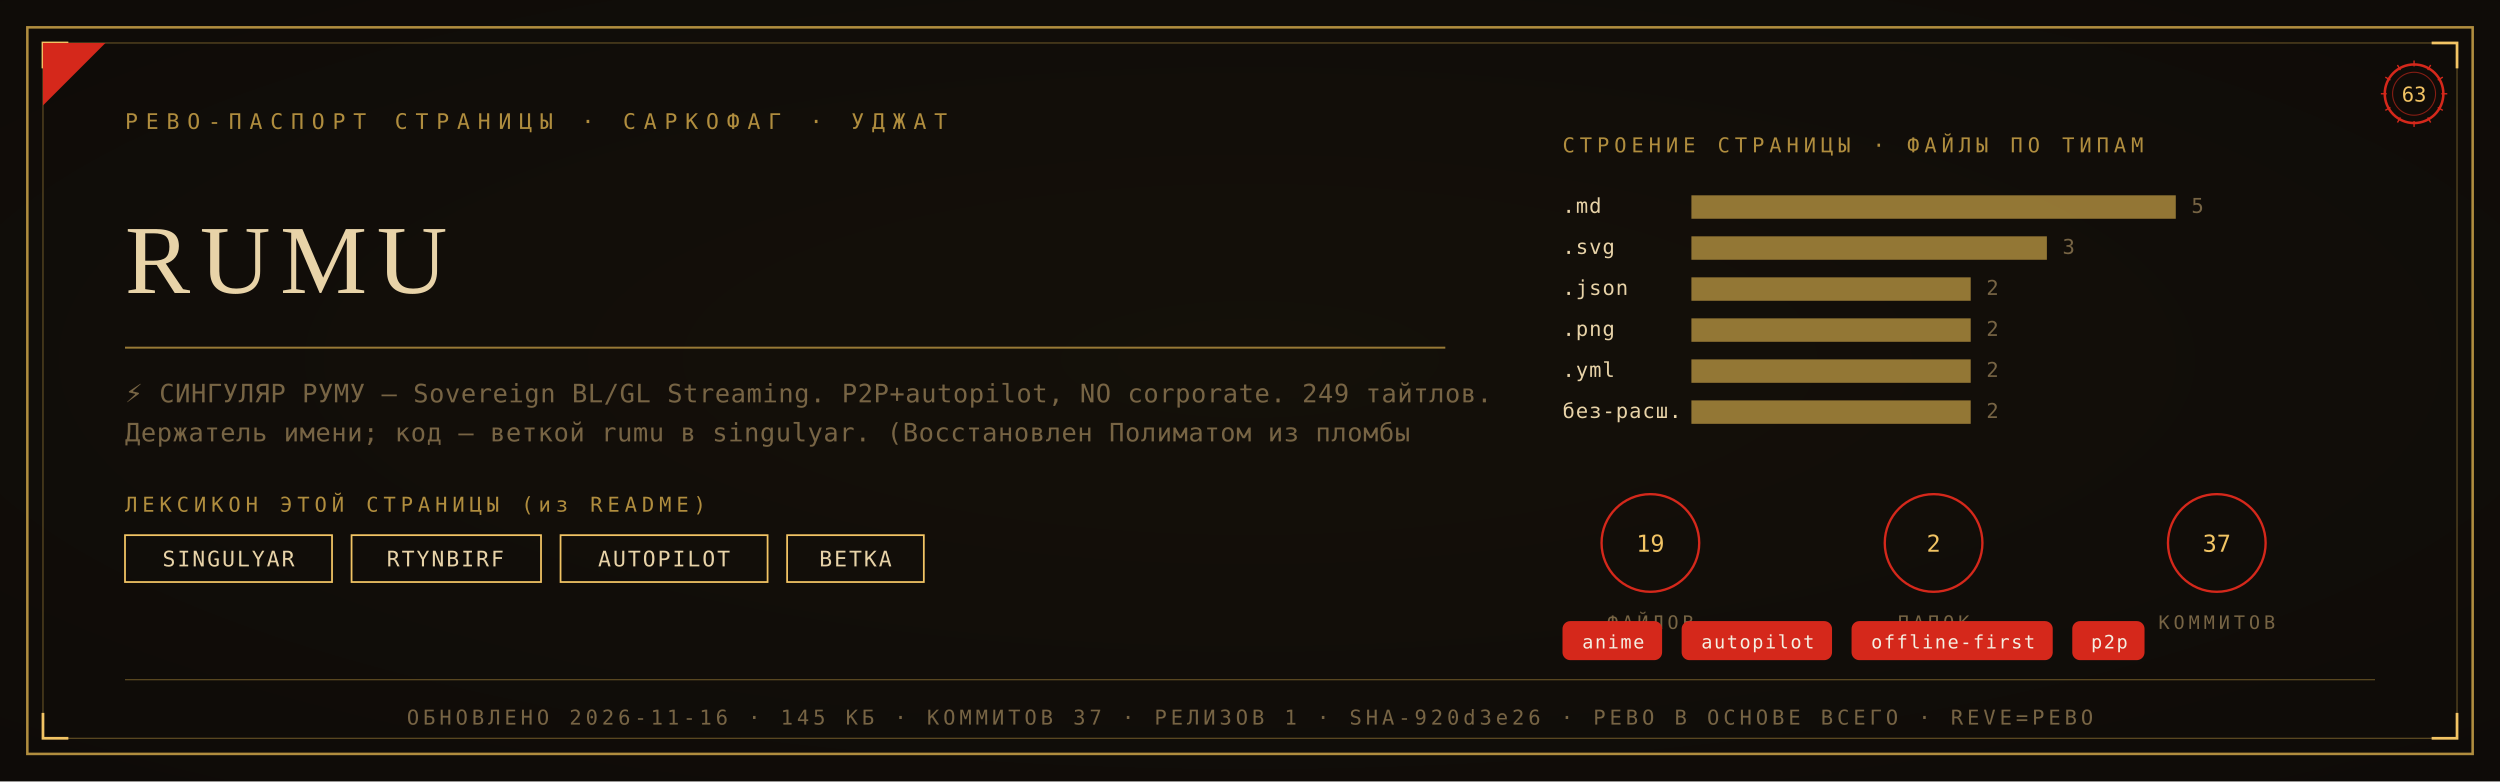
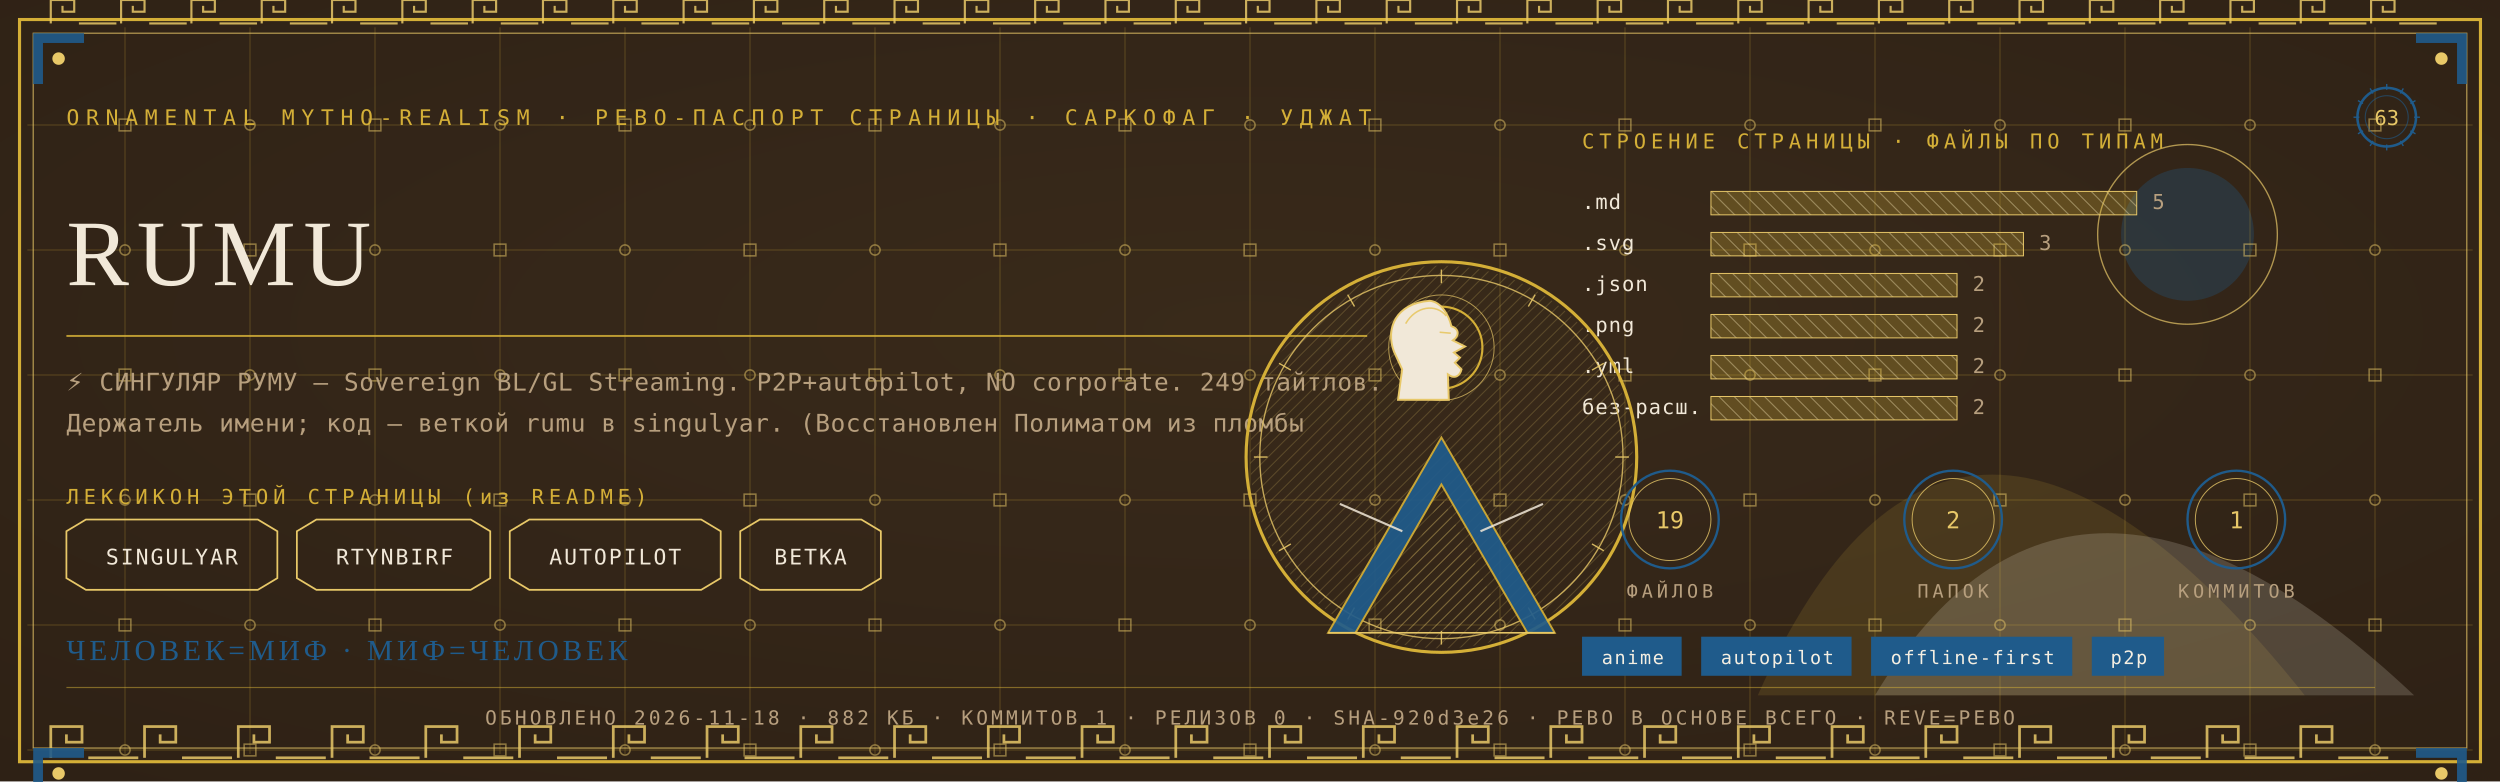
<svg xmlns="http://www.w3.org/2000/svg" viewBox="0 0 1280 400" width="1280" height="400">
  <defs>
-     <radialGradient id="rp63" cx="0.5" cy="0.46" r="1.05">
-       <stop offset="0" stop-color="#151009" />
-       <stop offset="1" stop-color="#0B0908" />
+     <radialGradient id="rp63" cx="0.5" cy="0.42" r="1.1">
+       <stop offset="0" stop-color="#3A2A1B" />
+       <stop offset="1" stop-color="#2A1D12" />
    </radialGradient>
+     <pattern id="hatchm" width="4.2" height="4.2" patternUnits="userSpaceOnUse" patternTransform="rotate(45)">
+       <rect width="4.2" height="4.2" fill="none" />
+       <line x1="0" y1="0" x2="0" y2="4.2" stroke="#E8C868" stroke-width="0.5" />
+     </pattern>
+     <pattern id="hatchv" width="5.5" height="5.5" patternUnits="userSpaceOnUse" patternTransform="rotate(-45)">
+       <rect width="5.5" height="5.5" fill="none" />
+       <line x1="0" y1="0" x2="0" y2="5.5" stroke="#F1E8D8" stroke-width="0.5" />
+     </pattern>
  </defs>
-   <rect width="1280" height="400" fill="#0B0908" />
-   <rect width="1280" height="400" fill="url(#rp63)" opacity="0.92" />
-   <rect x="14" y="14" width="1252" height="372" fill="none" stroke="#B08D3E" stroke-width="1.3" />
-   <rect x="22" y="22" width="1236" height="356" fill="none" stroke="#B08D3E" stroke-width="0.55" opacity="0.55" />
-   <path d="M 22 35 L 22 22 L 35 22" fill="none" stroke="#F2C464" stroke-width="1.4" />
-   <path d="M 1258 35 L 1258 22 L 1245 22" fill="none" stroke="#F2C464" stroke-width="1.4" />
-   <path d="M 22 365 L 22 378 L 35 378" fill="none" stroke="#F2C464" stroke-width="1.4" />
-   <path d="M 1258 365 L 1258 378 L 1245 378" fill="none" stroke="#F2C464" stroke-width="1.4" />
-   <path d="M 22 54 L 22 22 L 54 22 Z" fill="#D5281B" />
-   <text x="64" y="66" font-family="'Cascadia Mono', ui-monospace, Consolas, monospace" font-size="11" fill="#B08D3E" letter-spacing="4">РЕВО-ПАСПОРТ СТРАНИЦЫ · САРКОФАГ · УДЖАТ</text>
-   <g transform="translate(1236,48)">
-     <circle r="15" fill="none" stroke="#D5281B" stroke-width="1.3" />
-     <circle r="11" fill="none" stroke="#D5281B" stroke-width="0.55" opacity="0.6" />
-     <text y="4" text-anchor="middle" font-family="'Cascadia Mono', ui-monospace, Consolas, monospace" font-size="10.5" fill="#F2C464">63</text>
-     <g stroke="#D5281B" stroke-width="0.7">
+   <rect width="1280" height="400" fill="#2A1D12" />
+   <rect width="1280" height="400" fill="url(#rp63)" opacity="0.94" />
+   <path d="M 900 356 Q 1000 130 1180 356 Z" fill="#D4AF37" opacity="0.14" />
+   <path d="M 960 356 Q 1060 190 1236 356 Z" fill="#F1E8D8" opacity="0.18" />
+   <circle cx="1120" cy="120" r="34" fill="#1F5B8B" opacity="0.30" />
+   <circle cx="1120" cy="120" r="46" fill="none" stroke="#E8C868" stroke-width="0.7" opacity="0.7" />
+   <g stroke="#D4AF37" stroke-width="0.45" opacity="0.30">
+     <line x1="64" y1="14" x2="64" y2="386" />
+     <line x1="128" y1="14" x2="128" y2="386" />
+     <line x1="192" y1="14" x2="192" y2="386" />
+     <line x1="256" y1="14" x2="256" y2="386" />
+     <line x1="320" y1="14" x2="320" y2="386" />
+     <line x1="384" y1="14" x2="384" y2="386" />
+     <line x1="448" y1="14" x2="448" y2="386" />
+     <line x1="512" y1="14" x2="512" y2="386" />
+     <line x1="576" y1="14" x2="576" y2="386" />
+     <line x1="640" y1="14" x2="640" y2="386" />
+     <line x1="704" y1="14" x2="704" y2="386" />
+     <line x1="768" y1="14" x2="768" y2="386" />
+     <line x1="832" y1="14" x2="832" y2="386" />
+     <line x1="896" y1="14" x2="896" y2="386" />
+     <line x1="960" y1="14" x2="960" y2="386" />
+     <line x1="1024" y1="14" x2="1024" y2="386" />
+     <line x1="1088" y1="14" x2="1088" y2="386" />
+     <line x1="1152" y1="14" x2="1152" y2="386" />
+     <line x1="1216" y1="14" x2="1216" y2="386" />
+     <line x1="14" y1="64" x2="1266" y2="64" />
+     <line x1="14" y1="128" x2="1266" y2="128" />
+     <line x1="14" y1="192" x2="1266" y2="192" />
+     <line x1="14" y1="256" x2="1266" y2="256" />
+     <line x1="14" y1="320" x2="1266" y2="320" />
+     <line x1="14" y1="384" x2="1266" y2="384" />
+   </g>
+   <g fill="none" stroke="#E8C868" stroke-width="0.8" opacity="0.5">
+     <rect x="61" y="61" width="6" height="6" />
+     <circle cx="64" cy="128" r="2.6" />
+     <rect x="61" y="189" width="6" height="6" />
+     <circle cx="64" cy="256" r="2.6" />
+     <rect x="61" y="317" width="6" height="6" />
+     <circle cx="64" cy="384" r="2.6" />
+     <circle cx="128" cy="64" r="2.6" />
+     <rect x="125" y="125" width="6" height="6" />
+     <circle cx="128" cy="192" r="2.6" />
+     <rect x="125" y="253" width="6" height="6" />
+     <circle cx="128" cy="320" r="2.6" />
+     <rect x="125" y="381" width="6" height="6" />
+     <rect x="189" y="61" width="6" height="6" />
+     <circle cx="192" cy="128" r="2.6" />
+     <rect x="189" y="189" width="6" height="6" />
+     <circle cx="192" cy="256" r="2.6" />
+     <rect x="189" y="317" width="6" height="6" />
+     <circle cx="192" cy="384" r="2.6" />
+     <circle cx="256" cy="64" r="2.6" />
+     <rect x="253" y="125" width="6" height="6" />
+     <circle cx="256" cy="192" r="2.6" />
+     <rect x="253" y="253" width="6" height="6" />
+     <circle cx="256" cy="320" r="2.6" />
+     <rect x="253" y="381" width="6" height="6" />
+     <rect x="317" y="61" width="6" height="6" />
+     <circle cx="320" cy="128" r="2.6" />
+     <rect x="317" y="189" width="6" height="6" />
+     <circle cx="320" cy="256" r="2.6" />
+     <rect x="317" y="317" width="6" height="6" />
+     <circle cx="320" cy="384" r="2.6" />
+     <circle cx="384" cy="64" r="2.6" />
+     <rect x="381" y="125" width="6" height="6" />
+     <circle cx="384" cy="192" r="2.6" />
+     <rect x="381" y="253" width="6" height="6" />
+     <circle cx="384" cy="320" r="2.6" />
+     <rect x="381" y="381" width="6" height="6" />
+     <rect x="445" y="61" width="6" height="6" />
+     <circle cx="448" cy="128" r="2.6" />
+     <rect x="445" y="189" width="6" height="6" />
+     <circle cx="448" cy="256" r="2.6" />
+     <rect x="445" y="317" width="6" height="6" />
+     <circle cx="448" cy="384" r="2.6" />
+     <circle cx="512" cy="64" r="2.6" />
+     <rect x="509" y="125" width="6" height="6" />
+     <circle cx="512" cy="192" r="2.6" />
+     <rect x="509" y="253" width="6" height="6" />
+     <circle cx="512" cy="320" r="2.6" />
+     <rect x="509" y="381" width="6" height="6" />
+     <rect x="573" y="61" width="6" height="6" />
+     <circle cx="576" cy="128" r="2.6" />
+     <rect x="573" y="189" width="6" height="6" />
+     <circle cx="576" cy="256" r="2.6" />
+     <rect x="573" y="317" width="6" height="6" />
+     <circle cx="576" cy="384" r="2.6" />
+     <circle cx="640" cy="64" r="2.6" />
+     <rect x="637" y="125" width="6" height="6" />
+     <circle cx="640" cy="192" r="2.6" />
+     <rect x="637" y="253" width="6" height="6" />
+     <circle cx="640" cy="320" r="2.6" />
+     <rect x="637" y="381" width="6" height="6" />
+     <rect x="701" y="61" width="6" height="6" />
+     <circle cx="704" cy="128" r="2.6" />
+     <rect x="701" y="189" width="6" height="6" />
+     <circle cx="704" cy="256" r="2.6" />
+     <rect x="701" y="317" width="6" height="6" />
+     <circle cx="704" cy="384" r="2.6" />
+     <circle cx="768" cy="64" r="2.6" />
+     <rect x="765" y="125" width="6" height="6" />
+     <circle cx="768" cy="192" r="2.6" />
+     <rect x="765" y="253" width="6" height="6" />
+     <circle cx="768" cy="320" r="2.6" />
+     <rect x="765" y="381" width="6" height="6" />
+     <rect x="829" y="61" width="6" height="6" />
+     <circle cx="832" cy="128" r="2.6" />
+     <rect x="829" y="189" width="6" height="6" />
+     <circle cx="832" cy="256" r="2.6" />
+     <rect x="829" y="317" width="6" height="6" />
+     <circle cx="832" cy="384" r="2.6" />
+     <circle cx="896" cy="64" r="2.6" />
+     <rect x="893" y="125" width="6" height="6" />
+     <circle cx="896" cy="192" r="2.6" />
+     <rect x="893" y="253" width="6" height="6" />
+     <circle cx="896" cy="320" r="2.6" />
+     <rect x="893" y="381" width="6" height="6" />
+     <rect x="957" y="61" width="6" height="6" />
+     <circle cx="960" cy="128" r="2.6" />
+     <rect x="957" y="189" width="6" height="6" />
+     <circle cx="960" cy="256" r="2.6" />
+     <rect x="957" y="317" width="6" height="6" />
+     <circle cx="960" cy="384" r="2.6" />
+     <circle cx="1024" cy="64" r="2.6" />
+     <rect x="1021" y="125" width="6" height="6" />
+     <circle cx="1024" cy="192" r="2.6" />
+     <rect x="1021" y="253" width="6" height="6" />
+     <circle cx="1024" cy="320" r="2.6" />
+     <rect x="1021" y="381" width="6" height="6" />
+     <rect x="1085" y="61" width="6" height="6" />
+     <circle cx="1088" cy="128" r="2.6" />
+     <rect x="1085" y="189" width="6" height="6" />
+     <circle cx="1088" cy="256" r="2.6" />
+     <rect x="1085" y="317" width="6" height="6" />
+     <circle cx="1088" cy="384" r="2.6" />
+     <circle cx="1152" cy="64" r="2.6" />
+     <rect x="1149" y="125" width="6" height="6" />
+     <circle cx="1152" cy="192" r="2.6" />
+     <rect x="1149" y="253" width="6" height="6" />
+     <circle cx="1152" cy="320" r="2.6" />
+     <rect x="1149" y="381" width="6" height="6" />
+     <rect x="1213" y="61" width="6" height="6" />
+     <circle cx="1216" cy="128" r="2.6" />
+     <rect x="1213" y="189" width="6" height="6" />
+     <circle cx="1216" cy="256" r="2.6" />
+     <rect x="1213" y="317" width="6" height="6" />
+     <circle cx="1216" cy="384" r="2.6" />
+   </g>
+   <rect x="10" y="10" width="1260" height="380" fill="none" stroke="#D4AF37" stroke-width="1.6" />
+   <rect x="17" y="17" width="1246" height="366" fill="none" stroke="#E8C868" stroke-width="0.6" opacity="0.75" />
+   <g fill="none" stroke="#E8C868" stroke-width="1.4" opacity="0.85">
+     <path d="M 26 388 L 26 372 L 42 372 L 42 380.0 L 34.0 380.0 L 34.0 376.0" />
+     <line x1="45.2" y1="388" x2="70.8" y2="388" />
+     <path d="M 74 388 L 74 372 L 90 372 L 90 380.0 L 82.0 380.0 L 82.0 376.0" />
+     <line x1="93.2" y1="388" x2="118.8" y2="388" />
+     <path d="M 122 388 L 122 372 L 138 372 L 138 380.0 L 130.0 380.0 L 130.0 376.0" />
+     <line x1="141.2" y1="388" x2="166.8" y2="388" />
+     <path d="M 170 388 L 170 372 L 186 372 L 186 380.0 L 178.0 380.0 L 178.0 376.0" />
+     <line x1="189.2" y1="388" x2="214.8" y2="388" />
+     <path d="M 218 388 L 218 372 L 234 372 L 234 380.0 L 226.0 380.0 L 226.0 376.0" />
+     <line x1="237.2" y1="388" x2="262.8" y2="388" />
+     <path d="M 266 388 L 266 372 L 282 372 L 282 380.0 L 274.0 380.0 L 274.0 376.0" />
+     <line x1="285.2" y1="388" x2="310.8" y2="388" />
+     <path d="M 314 388 L 314 372 L 330 372 L 330 380.0 L 322.0 380.0 L 322.0 376.0" />
+     <line x1="333.2" y1="388" x2="358.8" y2="388" />
+     <path d="M 362 388 L 362 372 L 378 372 L 378 380.0 L 370.0 380.0 L 370.0 376.0" />
+     <line x1="381.2" y1="388" x2="406.8" y2="388" />
+     <path d="M 410 388 L 410 372 L 426 372 L 426 380.0 L 418.0 380.0 L 418.0 376.0" />
+     <line x1="429.2" y1="388" x2="454.8" y2="388" />
+     <path d="M 458 388 L 458 372 L 474 372 L 474 380.0 L 466.0 380.0 L 466.0 376.0" />
+     <line x1="477.2" y1="388" x2="502.8" y2="388" />
+     <path d="M 506 388 L 506 372 L 522 372 L 522 380.0 L 514.0 380.0 L 514.0 376.0" />
+     <line x1="525.2" y1="388" x2="550.8" y2="388" />
+     <path d="M 554 388 L 554 372 L 570 372 L 570 380.0 L 562.0 380.0 L 562.0 376.0" />
+     <line x1="573.2" y1="388" x2="598.8" y2="388" />
+     <path d="M 602 388 L 602 372 L 618 372 L 618 380.0 L 610.0 380.0 L 610.0 376.0" />
+     <line x1="621.2" y1="388" x2="646.8" y2="388" />
+     <path d="M 650 388 L 650 372 L 666 372 L 666 380.0 L 658.0 380.0 L 658.0 376.0" />
+     <line x1="669.2" y1="388" x2="694.8" y2="388" />
+     <path d="M 698 388 L 698 372 L 714 372 L 714 380.0 L 706.0 380.0 L 706.0 376.0" />
+     <line x1="717.2" y1="388" x2="742.8" y2="388" />
+     <path d="M 746 388 L 746 372 L 762 372 L 762 380.0 L 754.0 380.0 L 754.0 376.0" />
+     <line x1="765.2" y1="388" x2="790.8" y2="388" />
+     <path d="M 794 388 L 794 372 L 810 372 L 810 380.0 L 802.0 380.0 L 802.0 376.0" />
+     <line x1="813.2" y1="388" x2="838.8" y2="388" />
+     <path d="M 842 388 L 842 372 L 858 372 L 858 380.0 L 850.0 380.0 L 850.0 376.0" />
+     <line x1="861.2" y1="388" x2="886.8" y2="388" />
+     <path d="M 890 388 L 890 372 L 906 372 L 906 380.0 L 898.0 380.0 L 898.0 376.0" />
+     <line x1="909.2" y1="388" x2="934.8" y2="388" />
+     <path d="M 938 388 L 938 372 L 954 372 L 954 380.0 L 946.0 380.0 L 946.0 376.0" />
+     <line x1="957.2" y1="388" x2="982.8" y2="388" />
+     <path d="M 986 388 L 986 372 L 1002 372 L 1002 380.0 L 994.0 380.0 L 994.0 376.0" />
+     <line x1="1005.2" y1="388" x2="1030.8" y2="388" />
+     <path d="M 1034 388 L 1034 372 L 1050 372 L 1050 380.0 L 1042.0 380.0 L 1042.0 376.0" />
+     <line x1="1053.2" y1="388" x2="1078.8" y2="388" />
+     <path d="M 1082 388 L 1082 372 L 1098 372 L 1098 380.0 L 1090.0 380.0 L 1090.0 376.0" />
+     <line x1="1101.2" y1="388" x2="1126.8" y2="388" />
+     <path d="M 1130 388 L 1130 372 L 1146 372 L 1146 380.0 L 1138.0 380.0 L 1138.0 376.0" />
+     <line x1="1149.2" y1="388" x2="1174.8" y2="388" />
+     <path d="M 1178 388 L 1178 372 L 1194 372 L 1194 380.0 L 1186.0 380.0 L 1186.0 376.0" />
+     <line x1="1197.2" y1="388" x2="1222.8" y2="388" />
+   </g>
+   <g fill="none" stroke="#E8C868" stroke-width="1.1" opacity="0.85">
+     <path d="M 26 12 L 26 0 L 38 0 L 38 6.0 L 32.0 6.0 L 32.0 3.0" />
+     <line x1="40.4" y1="12" x2="59.6" y2="12" />
+     <path d="M 62 12 L 62 0 L 74 0 L 74 6.0 L 68.0 6.0 L 68.0 3.0" />
+     <line x1="76.4" y1="12" x2="95.6" y2="12" />
+     <path d="M 98 12 L 98 0 L 110 0 L 110 6.0 L 104.0 6.0 L 104.0 3.0" />
+     <line x1="112.4" y1="12" x2="131.6" y2="12" />
+     <path d="M 134 12 L 134 0 L 146 0 L 146 6.0 L 140.0 6.0 L 140.0 3.0" />
+     <line x1="148.4" y1="12" x2="167.6" y2="12" />
+     <path d="M 170 12 L 170 0 L 182 0 L 182 6.0 L 176.0 6.0 L 176.0 3.0" />
+     <line x1="184.4" y1="12" x2="203.6" y2="12" />
+     <path d="M 206 12 L 206 0 L 218 0 L 218 6.0 L 212.0 6.0 L 212.0 3.0" />
+     <line x1="220.4" y1="12" x2="239.6" y2="12" />
+     <path d="M 242 12 L 242 0 L 254 0 L 254 6.0 L 248.0 6.0 L 248.0 3.0" />
+     <line x1="256.4" y1="12" x2="275.6" y2="12" />
+     <path d="M 278 12 L 278 0 L 290 0 L 290 6.0 L 284.0 6.0 L 284.0 3.0" />
+     <line x1="292.4" y1="12" x2="311.6" y2="12" />
+     <path d="M 314 12 L 314 0 L 326 0 L 326 6.0 L 320.0 6.0 L 320.0 3.0" />
+     <line x1="328.4" y1="12" x2="347.6" y2="12" />
+     <path d="M 350 12 L 350 0 L 362 0 L 362 6.0 L 356.0 6.0 L 356.0 3.0" />
+     <line x1="364.4" y1="12" x2="383.6" y2="12" />
+     <path d="M 386 12 L 386 0 L 398 0 L 398 6.0 L 392.0 6.0 L 392.0 3.0" />
+     <line x1="400.4" y1="12" x2="419.6" y2="12" />
+     <path d="M 422 12 L 422 0 L 434 0 L 434 6.0 L 428.0 6.0 L 428.0 3.0" />
+     <line x1="436.4" y1="12" x2="455.6" y2="12" />
+     <path d="M 458 12 L 458 0 L 470 0 L 470 6.0 L 464.0 6.0 L 464.0 3.0" />
+     <line x1="472.4" y1="12" x2="491.6" y2="12" />
+     <path d="M 494 12 L 494 0 L 506 0 L 506 6.0 L 500.0 6.0 L 500.0 3.0" />
+     <line x1="508.4" y1="12" x2="527.6" y2="12" />
+     <path d="M 530 12 L 530 0 L 542 0 L 542 6.0 L 536.0 6.0 L 536.0 3.0" />
+     <line x1="544.4" y1="12" x2="563.6" y2="12" />
+     <path d="M 566 12 L 566 0 L 578 0 L 578 6.0 L 572.0 6.0 L 572.0 3.0" />
+     <line x1="580.4" y1="12" x2="599.6" y2="12" />
+     <path d="M 602 12 L 602 0 L 614 0 L 614 6.0 L 608.0 6.0 L 608.0 3.0" />
+     <line x1="616.4" y1="12" x2="635.6" y2="12" />
+     <path d="M 638 12 L 638 0 L 650 0 L 650 6.0 L 644.0 6.0 L 644.0 3.0" />
+     <line x1="652.4" y1="12" x2="671.6" y2="12" />
+     <path d="M 674 12 L 674 0 L 686 0 L 686 6.0 L 680.0 6.0 L 680.0 3.0" />
+     <line x1="688.4" y1="12" x2="707.6" y2="12" />
+     <path d="M 710 12 L 710 0 L 722 0 L 722 6.0 L 716.0 6.0 L 716.0 3.0" />
+     <line x1="724.4" y1="12" x2="743.6" y2="12" />
+     <path d="M 746 12 L 746 0 L 758 0 L 758 6.0 L 752.0 6.0 L 752.0 3.0" />
+     <line x1="760.4" y1="12" x2="779.6" y2="12" />
+     <path d="M 782 12 L 782 0 L 794 0 L 794 6.0 L 788.0 6.0 L 788.0 3.0" />
+     <line x1="796.4" y1="12" x2="815.6" y2="12" />
+     <path d="M 818 12 L 818 0 L 830 0 L 830 6.0 L 824.0 6.0 L 824.0 3.0" />
+     <line x1="832.4" y1="12" x2="851.6" y2="12" />
+     <path d="M 854 12 L 854 0 L 866 0 L 866 6.0 L 860.0 6.0 L 860.0 3.0" />
+     <line x1="868.4" y1="12" x2="887.6" y2="12" />
+     <path d="M 890 12 L 890 0 L 902 0 L 902 6.0 L 896.0 6.0 L 896.0 3.0" />
+     <line x1="904.4" y1="12" x2="923.6" y2="12" />
+     <path d="M 926 12 L 926 0 L 938 0 L 938 6.0 L 932.0 6.0 L 932.0 3.0" />
+     <line x1="940.4" y1="12" x2="959.6" y2="12" />
+     <path d="M 962 12 L 962 0 L 974 0 L 974 6.0 L 968.0 6.0 L 968.0 3.0" />
+     <line x1="976.4" y1="12" x2="995.6" y2="12" />
+     <path d="M 998 12 L 998 0 L 1010 0 L 1010 6.0 L 1004.0 6.0 L 1004.0 3.0" />
+     <line x1="1012.4" y1="12" x2="1031.6" y2="12" />
+     <path d="M 1034 12 L 1034 0 L 1046 0 L 1046 6.0 L 1040.0 6.0 L 1040.0 3.0" />
+     <line x1="1048.4" y1="12" x2="1067.6" y2="12" />
+     <path d="M 1070 12 L 1070 0 L 1082 0 L 1082 6.0 L 1076.0 6.0 L 1076.0 3.0" />
+     <line x1="1084.4" y1="12" x2="1103.6" y2="12" />
+     <path d="M 1106 12 L 1106 0 L 1118 0 L 1118 6.0 L 1112.0 6.0 L 1112.0 3.0" />
+     <line x1="1120.4" y1="12" x2="1139.6" y2="12" />
+     <path d="M 1142 12 L 1142 0 L 1154 0 L 1154 6.0 L 1148.0 6.0 L 1148.0 3.0" />
+     <line x1="1156.4" y1="12" x2="1175.6" y2="12" />
+     <path d="M 1178 12 L 1178 0 L 1190 0 L 1190 6.0 L 1184.0 6.0 L 1184.0 3.0" />
+     <line x1="1192.4" y1="12" x2="1211.6" y2="12" />
+     <path d="M 1214 12 L 1214 0 L 1226 0 L 1226 6.0 L 1220.0 6.0 L 1220.0 3.0" />
+     <line x1="1228.4" y1="12" x2="1247.6" y2="12" />
+   </g>
+   <g transform="translate(17,17) scale(1,1)">
+     <path d="M 0 0 L 26 0 L 26 5 L 5 5 L 5 26 L 0 26 Z" fill="#1F5B8B" opacity="0.9" />
+     <circle cx="13" cy="13" r="3.2" fill="#E8C868" />
+   </g>
+   <g transform="translate(1263,17) scale(-1,1)">
+     <path d="M 0 0 L 26 0 L 26 5 L 5 5 L 5 26 L 0 26 Z" fill="#1F5B8B" opacity="0.9" />
+     <circle cx="13" cy="13" r="3.2" fill="#E8C868" />
+   </g>
+   <g transform="translate(17,383) scale(1,1)">
+     <path d="M 0 0 L 26 0 L 26 5 L 5 5 L 5 26 L 0 26 Z" fill="#1F5B8B" opacity="0.9" />
+     <circle cx="13" cy="13" r="3.2" fill="#E8C868" />
+   </g>
+   <g transform="translate(1263,383) scale(-1,1)">
+     <path d="M 0 0 L 26 0 L 26 5 L 5 5 L 5 26 L 0 26 Z" fill="#1F5B8B" opacity="0.9" />
+     <circle cx="13" cy="13" r="3.2" fill="#E8C868" />
+   </g>
+   <text x="34" y="64" font-family="'Cascadia Mono', ui-monospace, Consolas, monospace" font-size="11" fill="#D4AF37" letter-spacing="3.4">ORNAMENTAL MYTHO-REALISM · РЕВО-ПАСПОРТ СТРАНИЦЫ · САРКОФАГ · УДЖАТ</text>
+   <g transform="translate(1222,60)">
+     <circle r="15" fill="none" stroke="#1F5B8B" stroke-width="1.3" />
+     <circle r="11" fill="none" stroke="#1F5B8B" stroke-width="0.55" opacity="0.6" />
+     <text y="4" text-anchor="middle" font-family="'Cascadia Mono', ui-monospace, Consolas, monospace" font-size="10.5" fill="#E8C868">63</text>
+     <g stroke="#1F5B8B" stroke-width="0.7">
      <line x1="0" y1="-17" x2="0" y2="-14" transform="rotate(0)" />
      <line x1="0" y1="-17" x2="0" y2="-14" transform="rotate(30)" />
      <line x1="0" y1="-17" x2="0" y2="-14" transform="rotate(60)" />
      <line x1="0" y1="-17" x2="0" y2="-14" transform="rotate(90)" />
      <line x1="0" y1="-17" x2="0" y2="-14" transform="rotate(120)" />
      <line x1="0" y1="-17" x2="0" y2="-14" transform="rotate(150)" />
      <line x1="0" y1="-17" x2="0" y2="-14" transform="rotate(180)" />
      <line x1="0" y1="-17" x2="0" y2="-14" transform="rotate(210)" />
      <line x1="0" y1="-17" x2="0" y2="-14" transform="rotate(240)" />
      <line x1="0" y1="-17" x2="0" y2="-14" transform="rotate(270)" />
      <line x1="0" y1="-17" x2="0" y2="-14" transform="rotate(300)" />
      <line x1="0" y1="-17" x2="0" y2="-14" transform="rotate(330)" />
    </g>
  </g>
-   <text x="64" y="150" font-family="Georgia, 'Times New Roman', serif" font-size="50.0" fill="#E8D3A8" letter-spacing="5">RUMU</text>
-   <line x1="64" y1="178" x2="740" y2="178" stroke="#B08D3E" stroke-width="1" opacity="0.85" />
-   <text x="64" y="206" font-family="'Cascadia Mono', ui-monospace, Consolas, monospace" font-size="13" fill="#776444" letter-spacing="0.3">⚡ СИНГУЛЯР РУМУ — Sovereign BL/GL Streaming. P2P+autopilot, NO corporate. 249 тайтлов.</text>
-   <text x="64" y="226" font-family="'Cascadia Mono', ui-monospace, Consolas, monospace" font-size="13" fill="#776444" letter-spacing="0.3">Держатель имени; код — веткой rumu в singulyar. (Восстановлен Полиматом из пломбы</text>
-   <text x="64" y="262" font-family="'Cascadia Mono', ui-monospace, Consolas, monospace" font-size="10.5" fill="#B08D3E" letter-spacing="2.5">ЛЕКСИКОН ЭТОЙ СТРАНИЦЫ (из README)</text>
-   <rect x="64" y="274" width="106" height="24" fill="none" stroke="#F2C464" stroke-width="0.9" />
-   <text x="117" y="290" text-anchor="middle" font-family="'Cascadia Mono', ui-monospace, Consolas, monospace" font-size="11" fill="#E8D3A8" letter-spacing="1">SINGULYAR</text>
-   <rect x="180" y="274" width="97" height="24" fill="none" stroke="#F2C464" stroke-width="0.9" />
-   <text x="228" y="290" text-anchor="middle" font-family="'Cascadia Mono', ui-monospace, Consolas, monospace" font-size="11" fill="#E8D3A8" letter-spacing="1">RTYNBIRF</text>
-   <rect x="287" y="274" width="106" height="24" fill="none" stroke="#F2C464" stroke-width="0.9" />
-   <text x="340" y="290" text-anchor="middle" font-family="'Cascadia Mono', ui-monospace, Consolas, monospace" font-size="11" fill="#E8D3A8" letter-spacing="1">AUTOPILOT</text>
-   <rect x="403" y="274" width="70" height="24" fill="none" stroke="#F2C464" stroke-width="0.9" />
-   <text x="438" y="290" text-anchor="middle" font-family="'Cascadia Mono', ui-monospace, Consolas, monospace" font-size="11" fill="#E8D3A8" letter-spacing="1">ВЕТКА</text>
-   <text x="800" y="78" font-family="'Cascadia Mono', ui-monospace, Consolas, monospace" font-size="10.5" fill="#B08D3E" letter-spacing="2.5">СТРОЕНИЕ СТРАНИЦЫ · ФАЙЛЫ ПО ТИПАМ</text>
-   <text x="800" y="109" font-family="'Cascadia Mono', ui-monospace, Consolas, monospace" font-size="10.5" fill="#E8D3A8" letter-spacing="0.5">.md</text>
-   <rect x="866" y="100" width="248" height="12" fill="#B08D3E" opacity="0.82" />
-   <text x="1122" y="109" font-family="'Cascadia Mono', ui-monospace, Consolas, monospace" font-size="10.5" fill="#776444">5</text>
-   <text x="800" y="130" font-family="'Cascadia Mono', ui-monospace, Consolas, monospace" font-size="10.5" fill="#E8D3A8" letter-spacing="0.5">.svg</text>
-   <rect x="866" y="121" width="182" height="12" fill="#B08D3E" opacity="0.82" />
-   <text x="1056" y="130" font-family="'Cascadia Mono', ui-monospace, Consolas, monospace" font-size="10.5" fill="#776444">3</text>
-   <text x="800" y="151" font-family="'Cascadia Mono', ui-monospace, Consolas, monospace" font-size="10.5" fill="#E8D3A8" letter-spacing="0.5">.json</text>
-   <rect x="866" y="142" width="143" height="12" fill="#B08D3E" opacity="0.82" />
-   <text x="1017" y="151" font-family="'Cascadia Mono', ui-monospace, Consolas, monospace" font-size="10.5" fill="#776444">2</text>
-   <text x="800" y="172" font-family="'Cascadia Mono', ui-monospace, Consolas, monospace" font-size="10.5" fill="#E8D3A8" letter-spacing="0.5">.png</text>
-   <rect x="866" y="163" width="143" height="12" fill="#B08D3E" opacity="0.82" />
-   <text x="1017" y="172" font-family="'Cascadia Mono', ui-monospace, Consolas, monospace" font-size="10.5" fill="#776444">2</text>
-   <text x="800" y="193" font-family="'Cascadia Mono', ui-monospace, Consolas, monospace" font-size="10.5" fill="#E8D3A8" letter-spacing="0.5">.yml</text>
-   <rect x="866" y="184" width="143" height="12" fill="#B08D3E" opacity="0.82" />
-   <text x="1017" y="193" font-family="'Cascadia Mono', ui-monospace, Consolas, monospace" font-size="10.5" fill="#776444">2</text>
-   <text x="800" y="214" font-family="'Cascadia Mono', ui-monospace, Consolas, monospace" font-size="10.5" fill="#E8D3A8" letter-spacing="0.5">без-расш.</text>
-   <rect x="866" y="205" width="143" height="12" fill="#B08D3E" opacity="0.82" />
-   <text x="1017" y="214" font-family="'Cascadia Mono', ui-monospace, Consolas, monospace" font-size="10.5" fill="#776444">2</text>
-   <g transform="translate(845,278)">
-     <circle r="25" fill="none" stroke="#D5281B" stroke-width="1.2" />
-     <text y="4.5" text-anchor="middle" font-family="'Cascadia Mono', ui-monospace, Consolas, monospace" font-size="12" fill="#F2C464">19</text>
-     <text y="44" text-anchor="middle" font-family="'Cascadia Mono', ui-monospace, Consolas, monospace" font-size="9.5" fill="#776444" letter-spacing="2">ФАЙЛОВ</text>
-   </g>
-   <g transform="translate(990,278)">
-     <circle r="25" fill="none" stroke="#D5281B" stroke-width="1.2" />
-     <text y="4.5" text-anchor="middle" font-family="'Cascadia Mono', ui-monospace, Consolas, monospace" font-size="12" fill="#F2C464">2</text>
-     <text y="44" text-anchor="middle" font-family="'Cascadia Mono', ui-monospace, Consolas, monospace" font-size="9.5" fill="#776444" letter-spacing="2">ПАПОК</text>
-   </g>
-   <g transform="translate(1135,278)">
-     <circle r="25" fill="none" stroke="#D5281B" stroke-width="1.2" />
-     <text y="4.5" text-anchor="middle" font-family="'Cascadia Mono', ui-monospace, Consolas, monospace" font-size="12" fill="#F2C464">37</text>
-     <text y="44" text-anchor="middle" font-family="'Cascadia Mono', ui-monospace, Consolas, monospace" font-size="9.5" fill="#776444" letter-spacing="2">КОММИТОВ</text>
-   </g>
-   <rect x="800" y="318" rx="4" width="51" height="20" fill="#D5281B" />
-   <text x="826" y="332" text-anchor="middle" font-family="'Cascadia Mono', ui-monospace, Consolas, monospace" font-size="9.5" fill="#F5EFE2" letter-spacing="0.8">anime</text>
-   <rect x="861" y="318" rx="4" width="77" height="20" fill="#D5281B" />
-   <text x="900" y="332" text-anchor="middle" font-family="'Cascadia Mono', ui-monospace, Consolas, monospace" font-size="9.5" fill="#F5EFE2" letter-spacing="0.8">autopilot</text>
-   <rect x="948" y="318" rx="4" width="103" height="20" fill="#D5281B" />
-   <text x="1000" y="332" text-anchor="middle" font-family="'Cascadia Mono', ui-monospace, Consolas, monospace" font-size="9.5" fill="#F5EFE2" letter-spacing="0.8">offline-first</text>
-   <rect x="1061" y="318" rx="4" width="37" height="20" fill="#D5281B" />
-   <text x="1080" y="332" text-anchor="middle" font-family="'Cascadia Mono', ui-monospace, Consolas, monospace" font-size="9.5" fill="#F5EFE2" letter-spacing="0.8">p2p</text>
-   <line x1="64" y1="348" x2="1216" y2="348" stroke="#B08D3E" stroke-width="0.6" opacity="0.5" />
-   <text x="640" y="371" text-anchor="middle" font-family="'Cascadia Mono', ui-monospace, Consolas, monospace" font-size="10.5" fill="#776444" letter-spacing="2">ОБНОВЛЕНО 2026-11-16 · 145 КБ · КОММИТОВ 37 · РЕЛИЗОВ 1 · SHA-920d3e26 · РЕВО В ОСНОВЕ ВСЕГО · REVE=РЕВО</text>
+   <text x="34" y="146" font-family="Georgia, 'Times New Roman', serif" font-size="48.0" fill="#F1E8D8" letter-spacing="4">RUMU</text>
+   <line x1="34" y1="172" x2="700" y2="172" stroke="#D4AF37" stroke-width="1" opacity="0.85" />
+   <text x="34" y="200" font-family="'Cascadia Mono', ui-monospace, Consolas, monospace" font-size="12.5" fill="#B79F7E" letter-spacing="0.3">⚡ СИНГУЛЯР РУМУ — Sovereign BL/GL Streaming. P2P+autopilot, NO corporate. 249 тайтлов.</text>
+   <text x="34" y="221" font-family="'Cascadia Mono', ui-monospace, Consolas, monospace" font-size="12.5" fill="#B79F7E" letter-spacing="0.3">Держатель имени; код — веткой rumu в singulyar. (Восстановлен Полиматом из пломбы</text>
+   <text x="34" y="258" font-family="'Cascadia Mono', ui-monospace, Consolas, monospace" font-size="10.5" fill="#D4AF37" letter-spacing="2.5">ЛЕКСИКОН ЭТОЙ СТРАНИЦЫ (из README)</text>
+   <path d="M 34 272 L 44 266 L 132 266 L 142 272 L 142 296 L 132 302 L 44 302 L 34 296 Z" fill="none" stroke="#E8C868" stroke-width="0.9" />
+   <text x="88" y="289" text-anchor="middle" font-family="'Cascadia Mono', ui-monospace, Consolas, monospace" font-size="11" fill="#F1E8D8" letter-spacing="1">SINGULYAR</text>
+   <path d="M 152 272 L 162 266 L 241 266 L 251 272 L 251 296 L 241 302 L 162 302 L 152 296 Z" fill="none" stroke="#E8C868" stroke-width="0.9" />
+   <text x="202" y="289" text-anchor="middle" font-family="'Cascadia Mono', ui-monospace, Consolas, monospace" font-size="11" fill="#F1E8D8" letter-spacing="1">RTYNBIRF</text>
+   <path d="M 261 272 L 271 266 L 359 266 L 369 272 L 369 296 L 359 302 L 271 302 L 261 296 Z" fill="none" stroke="#E8C868" stroke-width="0.9" />
+   <text x="315" y="289" text-anchor="middle" font-family="'Cascadia Mono', ui-monospace, Consolas, monospace" font-size="11" fill="#F1E8D8" letter-spacing="1">AUTOPILOT</text>
+   <path d="M 379 272 L 389 266 L 441 266 L 451 272 L 451 296 L 441 302 L 389 302 L 379 296 Z" fill="none" stroke="#E8C868" stroke-width="0.9" />
+   <text x="415" y="289" text-anchor="middle" font-family="'Cascadia Mono', ui-monospace, Consolas, monospace" font-size="11" fill="#F1E8D8" letter-spacing="1">ВЕТКА</text>
+   <text x="810" y="76" font-family="'Cascadia Mono', ui-monospace, Consolas, monospace" font-size="10.5" fill="#D4AF37" letter-spacing="2.5">СТРОЕНИЕ СТРАНИЦЫ · ФАЙЛЫ ПО ТИПАМ</text>
+   <text x="810" y="107" font-family="'Cascadia Mono', ui-monospace, Consolas, monospace" font-size="10.5" fill="#F1E8D8" letter-spacing="0.5">.md</text>
+   <rect x="876" y="98" width="218" height="12" fill="url(#hatchv)" opacity="0.9" />
+   <rect x="876" y="98" width="218" height="12" fill="#D4AF37" opacity="0.28" />
+   <rect x="876" y="98" width="218" height="12" fill="none" stroke="#E8C868" stroke-width="0.5" />
+   <text x="1102" y="107" font-family="'Cascadia Mono', ui-monospace, Consolas, monospace" font-size="10.5" fill="#B79F7E">5</text>
+   <text x="810" y="128" font-family="'Cascadia Mono', ui-monospace, Consolas, monospace" font-size="10.5" fill="#F1E8D8" letter-spacing="0.5">.svg</text>
+   <rect x="876" y="119" width="160" height="12" fill="url(#hatchv)" opacity="0.9" />
+   <rect x="876" y="119" width="160" height="12" fill="#D4AF37" opacity="0.28" />
+   <rect x="876" y="119" width="160" height="12" fill="none" stroke="#E8C868" stroke-width="0.5" />
+   <text x="1044" y="128" font-family="'Cascadia Mono', ui-monospace, Consolas, monospace" font-size="10.5" fill="#B79F7E">3</text>
+   <text x="810" y="149" font-family="'Cascadia Mono', ui-monospace, Consolas, monospace" font-size="10.5" fill="#F1E8D8" letter-spacing="0.5">.json</text>
+   <rect x="876" y="140" width="126" height="12" fill="url(#hatchv)" opacity="0.9" />
+   <rect x="876" y="140" width="126" height="12" fill="#D4AF37" opacity="0.28" />
+   <rect x="876" y="140" width="126" height="12" fill="none" stroke="#E8C868" stroke-width="0.5" />
+   <text x="1010" y="149" font-family="'Cascadia Mono', ui-monospace, Consolas, monospace" font-size="10.5" fill="#B79F7E">2</text>
+   <text x="810" y="170" font-family="'Cascadia Mono', ui-monospace, Consolas, monospace" font-size="10.5" fill="#F1E8D8" letter-spacing="0.5">.png</text>
+   <rect x="876" y="161" width="126" height="12" fill="url(#hatchv)" opacity="0.9" />
+   <rect x="876" y="161" width="126" height="12" fill="#D4AF37" opacity="0.28" />
+   <rect x="876" y="161" width="126" height="12" fill="none" stroke="#E8C868" stroke-width="0.5" />
+   <text x="1010" y="170" font-family="'Cascadia Mono', ui-monospace, Consolas, monospace" font-size="10.5" fill="#B79F7E">2</text>
+   <text x="810" y="191" font-family="'Cascadia Mono', ui-monospace, Consolas, monospace" font-size="10.5" fill="#F1E8D8" letter-spacing="0.5">.yml</text>
+   <rect x="876" y="182" width="126" height="12" fill="url(#hatchv)" opacity="0.9" />
+   <rect x="876" y="182" width="126" height="12" fill="#D4AF37" opacity="0.28" />
+   <rect x="876" y="182" width="126" height="12" fill="none" stroke="#E8C868" stroke-width="0.5" />
+   <text x="1010" y="191" font-family="'Cascadia Mono', ui-monospace, Consolas, monospace" font-size="10.5" fill="#B79F7E">2</text>
+   <text x="810" y="212" font-family="'Cascadia Mono', ui-monospace, Consolas, monospace" font-size="10.5" fill="#F1E8D8" letter-spacing="0.5">без-расш.</text>
+   <rect x="876" y="203" width="126" height="12" fill="url(#hatchv)" opacity="0.9" />
+   <rect x="876" y="203" width="126" height="12" fill="#D4AF37" opacity="0.28" />
+   <rect x="876" y="203" width="126" height="12" fill="none" stroke="#E8C868" stroke-width="0.5" />
+   <text x="1010" y="212" font-family="'Cascadia Mono', ui-monospace, Consolas, monospace" font-size="10.5" fill="#B79F7E">2</text>
+   <g transform="translate(738,234)">
+     <circle r="100" fill="none" stroke="#D4AF37" stroke-width="1.6" />
+     <circle r="93" fill="none" stroke="#E8C868" stroke-width="0.7" opacity="0.8" />
+     <circle r="98" fill="url(#hatchm)" opacity="0.4" />
+     <g stroke="#E8C868" stroke-width="0.7" opacity="0.9">
+       <line x1="0" y1="-96" x2="0" y2="-89" transform="rotate(0)" />
+       <line x1="0" y1="-96" x2="0" y2="-89" transform="rotate(30)" />
+       <line x1="0" y1="-96" x2="0" y2="-89" transform="rotate(60)" />
+       <line x1="0" y1="-96" x2="0" y2="-89" transform="rotate(90)" />
+       <line x1="0" y1="-96" x2="0" y2="-89" transform="rotate(120)" />
+       <line x1="0" y1="-96" x2="0" y2="-89" transform="rotate(150)" />
+       <line x1="0" y1="-96" x2="0" y2="-89" transform="rotate(180)" />
+       <line x1="0" y1="-96" x2="0" y2="-89" transform="rotate(210)" />
+       <line x1="0" y1="-96" x2="0" y2="-89" transform="rotate(240)" />
+       <line x1="0" y1="-96" x2="0" y2="-89" transform="rotate(270)" />
+       <line x1="0" y1="-96" x2="0" y2="-89" transform="rotate(300)" />
+       <line x1="0" y1="-96" x2="0" y2="-89" transform="rotate(330)" />
+     </g>
+     <circle cy="-56" r="21" fill="none" stroke="#D4AF37" stroke-width="1.1" />
+     <circle cy="-56" r="27" fill="none" stroke="#E8C868" stroke-width="0.5" opacity="0.7" />
+     <path d="M -6.0 -80.0 C -23.5 -78.7 -28.7 -65.7 -24.3 -54.0 L -20.1 -44.9 L -22.2 -29.3 L 3.8 -29.3 L 3.3 -42.3 C 6.9 -39.7 9.5 -41.5 10.3 -44.9 L 6.9 -48.3 L 9.5 -50.9 L 6.4 -53.5 L 12.1 -56.6 L 5.9 -59.7 C 9.5 -62.3 9.0 -65.7 5.1 -67.0 C 3.8 -72.7 -0.1 -79.5 -6.0 -80.0 Z" fill="#F1E8D8" stroke="#E8C868" stroke-width="1.0" />
+     <g fill="none" stroke="#E8C868" stroke-width="0.8" opacity="0.95">
+       <path d="M -18.3 -68.3 C -13.1 -77.4 -2.7 -78.7 2.5 -72.2" />
+       <path d="M -0.9 -63.9 L 4.8 -63.4" />
+     </g>
+     <path d="M -58.0 90.0 L 0 -10.0 L 58.0 90.0 L 44.0 90.0 L 0 14.0 L -44.0 90.0 Z" fill="#1F5B8B" opacity="0.92" stroke="#D4AF37" stroke-width="1.0" />
+     <path d="M -34.0 88.0 L 0 20.0 L 34.0 88.0" fill="url(#hatchm)" opacity="0.5" stroke="none" />
+     <path d="M -58.0 90.0 L 58.0 90.0" fill="none" stroke="#E8C868" stroke-width="0.8" />
+     <path d="M -52.0 24.0 L -20.0 38.0" fill="none" stroke="#F1E8D8" stroke-width="1.1" opacity="0.85" />
+     <path d="M 52.0 24.0 L 20.0 38.0" fill="none" stroke="#F1E8D8" stroke-width="1.1" opacity="0.85" />
+   </g>
+   <g transform="translate(855,266)">
+     <circle r="25" fill="none" stroke="#1F5B8B" stroke-width="1.2" />
+     <circle r="21" fill="none" stroke="#E8C868" stroke-width="0.5" opacity="0.8" />
+     <text y="4.5" text-anchor="middle" font-family="'Cascadia Mono', ui-monospace, Consolas, monospace" font-size="12" fill="#E8C868">19</text>
+     <text y="40" text-anchor="middle" font-family="'Cascadia Mono', ui-monospace, Consolas, monospace" font-size="9.5" fill="#B79F7E" letter-spacing="2">ФАЙЛОВ</text>
+   </g>
+   <g transform="translate(1000,266)">
+     <circle r="25" fill="none" stroke="#1F5B8B" stroke-width="1.2" />
+     <circle r="21" fill="none" stroke="#E8C868" stroke-width="0.5" opacity="0.8" />
+     <text y="4.5" text-anchor="middle" font-family="'Cascadia Mono', ui-monospace, Consolas, monospace" font-size="12" fill="#E8C868">2</text>
+     <text y="40" text-anchor="middle" font-family="'Cascadia Mono', ui-monospace, Consolas, monospace" font-size="9.5" fill="#B79F7E" letter-spacing="2">ПАПОК</text>
+   </g>
+   <g transform="translate(1145,266)">
+     <circle r="25" fill="none" stroke="#1F5B8B" stroke-width="1.2" />
+     <circle r="21" fill="none" stroke="#E8C868" stroke-width="0.5" opacity="0.8" />
+     <text y="4.5" text-anchor="middle" font-family="'Cascadia Mono', ui-monospace, Consolas, monospace" font-size="12" fill="#E8C868">1</text>
+     <text y="40" text-anchor="middle" font-family="'Cascadia Mono', ui-monospace, Consolas, monospace" font-size="9.5" fill="#B79F7E" letter-spacing="2">КОММИТОВ</text>
+   </g>
+   <rect x="810" y="326" rx="0" width="51" height="20" fill="#1F5B8B" />
+   <text x="836" y="340" text-anchor="middle" font-family="'Cascadia Mono', ui-monospace, Consolas, monospace" font-size="9.5" fill="#F5EFE2" letter-spacing="0.8">anime</text>
+   <rect x="871" y="326" rx="0" width="77" height="20" fill="#1F5B8B" />
+   <text x="910" y="340" text-anchor="middle" font-family="'Cascadia Mono', ui-monospace, Consolas, monospace" font-size="9.5" fill="#F5EFE2" letter-spacing="0.8">autopilot</text>
+   <rect x="958" y="326" rx="0" width="103" height="20" fill="#1F5B8B" />
+   <text x="1010" y="340" text-anchor="middle" font-family="'Cascadia Mono', ui-monospace, Consolas, monospace" font-size="9.5" fill="#F5EFE2" letter-spacing="0.8">offline-first</text>
+   <rect x="1071" y="326" rx="0" width="37" height="20" fill="#1F5B8B" />
+   <text x="1090" y="340" text-anchor="middle" font-family="'Cascadia Mono', ui-monospace, Consolas, monospace" font-size="9.5" fill="#F5EFE2" letter-spacing="0.8">p2p</text>
+   <text x="34" y="338" font-family="Georgia, 'Times New Roman', serif" font-size="15" fill="#1F5B8B" letter-spacing="2">ЧЕЛОВЕК=МИФ · МИФ=ЧЕЛОВЕК</text>
+   <line x1="34" y1="352" x2="1216" y2="352" stroke="#D4AF37" stroke-width="0.6" opacity="0.5" />
+   <text x="640" y="371" text-anchor="middle" font-family="'Cascadia Mono', ui-monospace, Consolas, monospace" font-size="10" fill="#B79F7E" letter-spacing="1.6">ОБНОВЛЕНО 2026-11-18 · 882 КБ · КОММИТОВ 1 · РЕЛИЗОВ 0 · SHA-920d3e26 · РЕВО В ОСНОВЕ ВСЕГО · REVE=РЕВО</text>
</svg>
